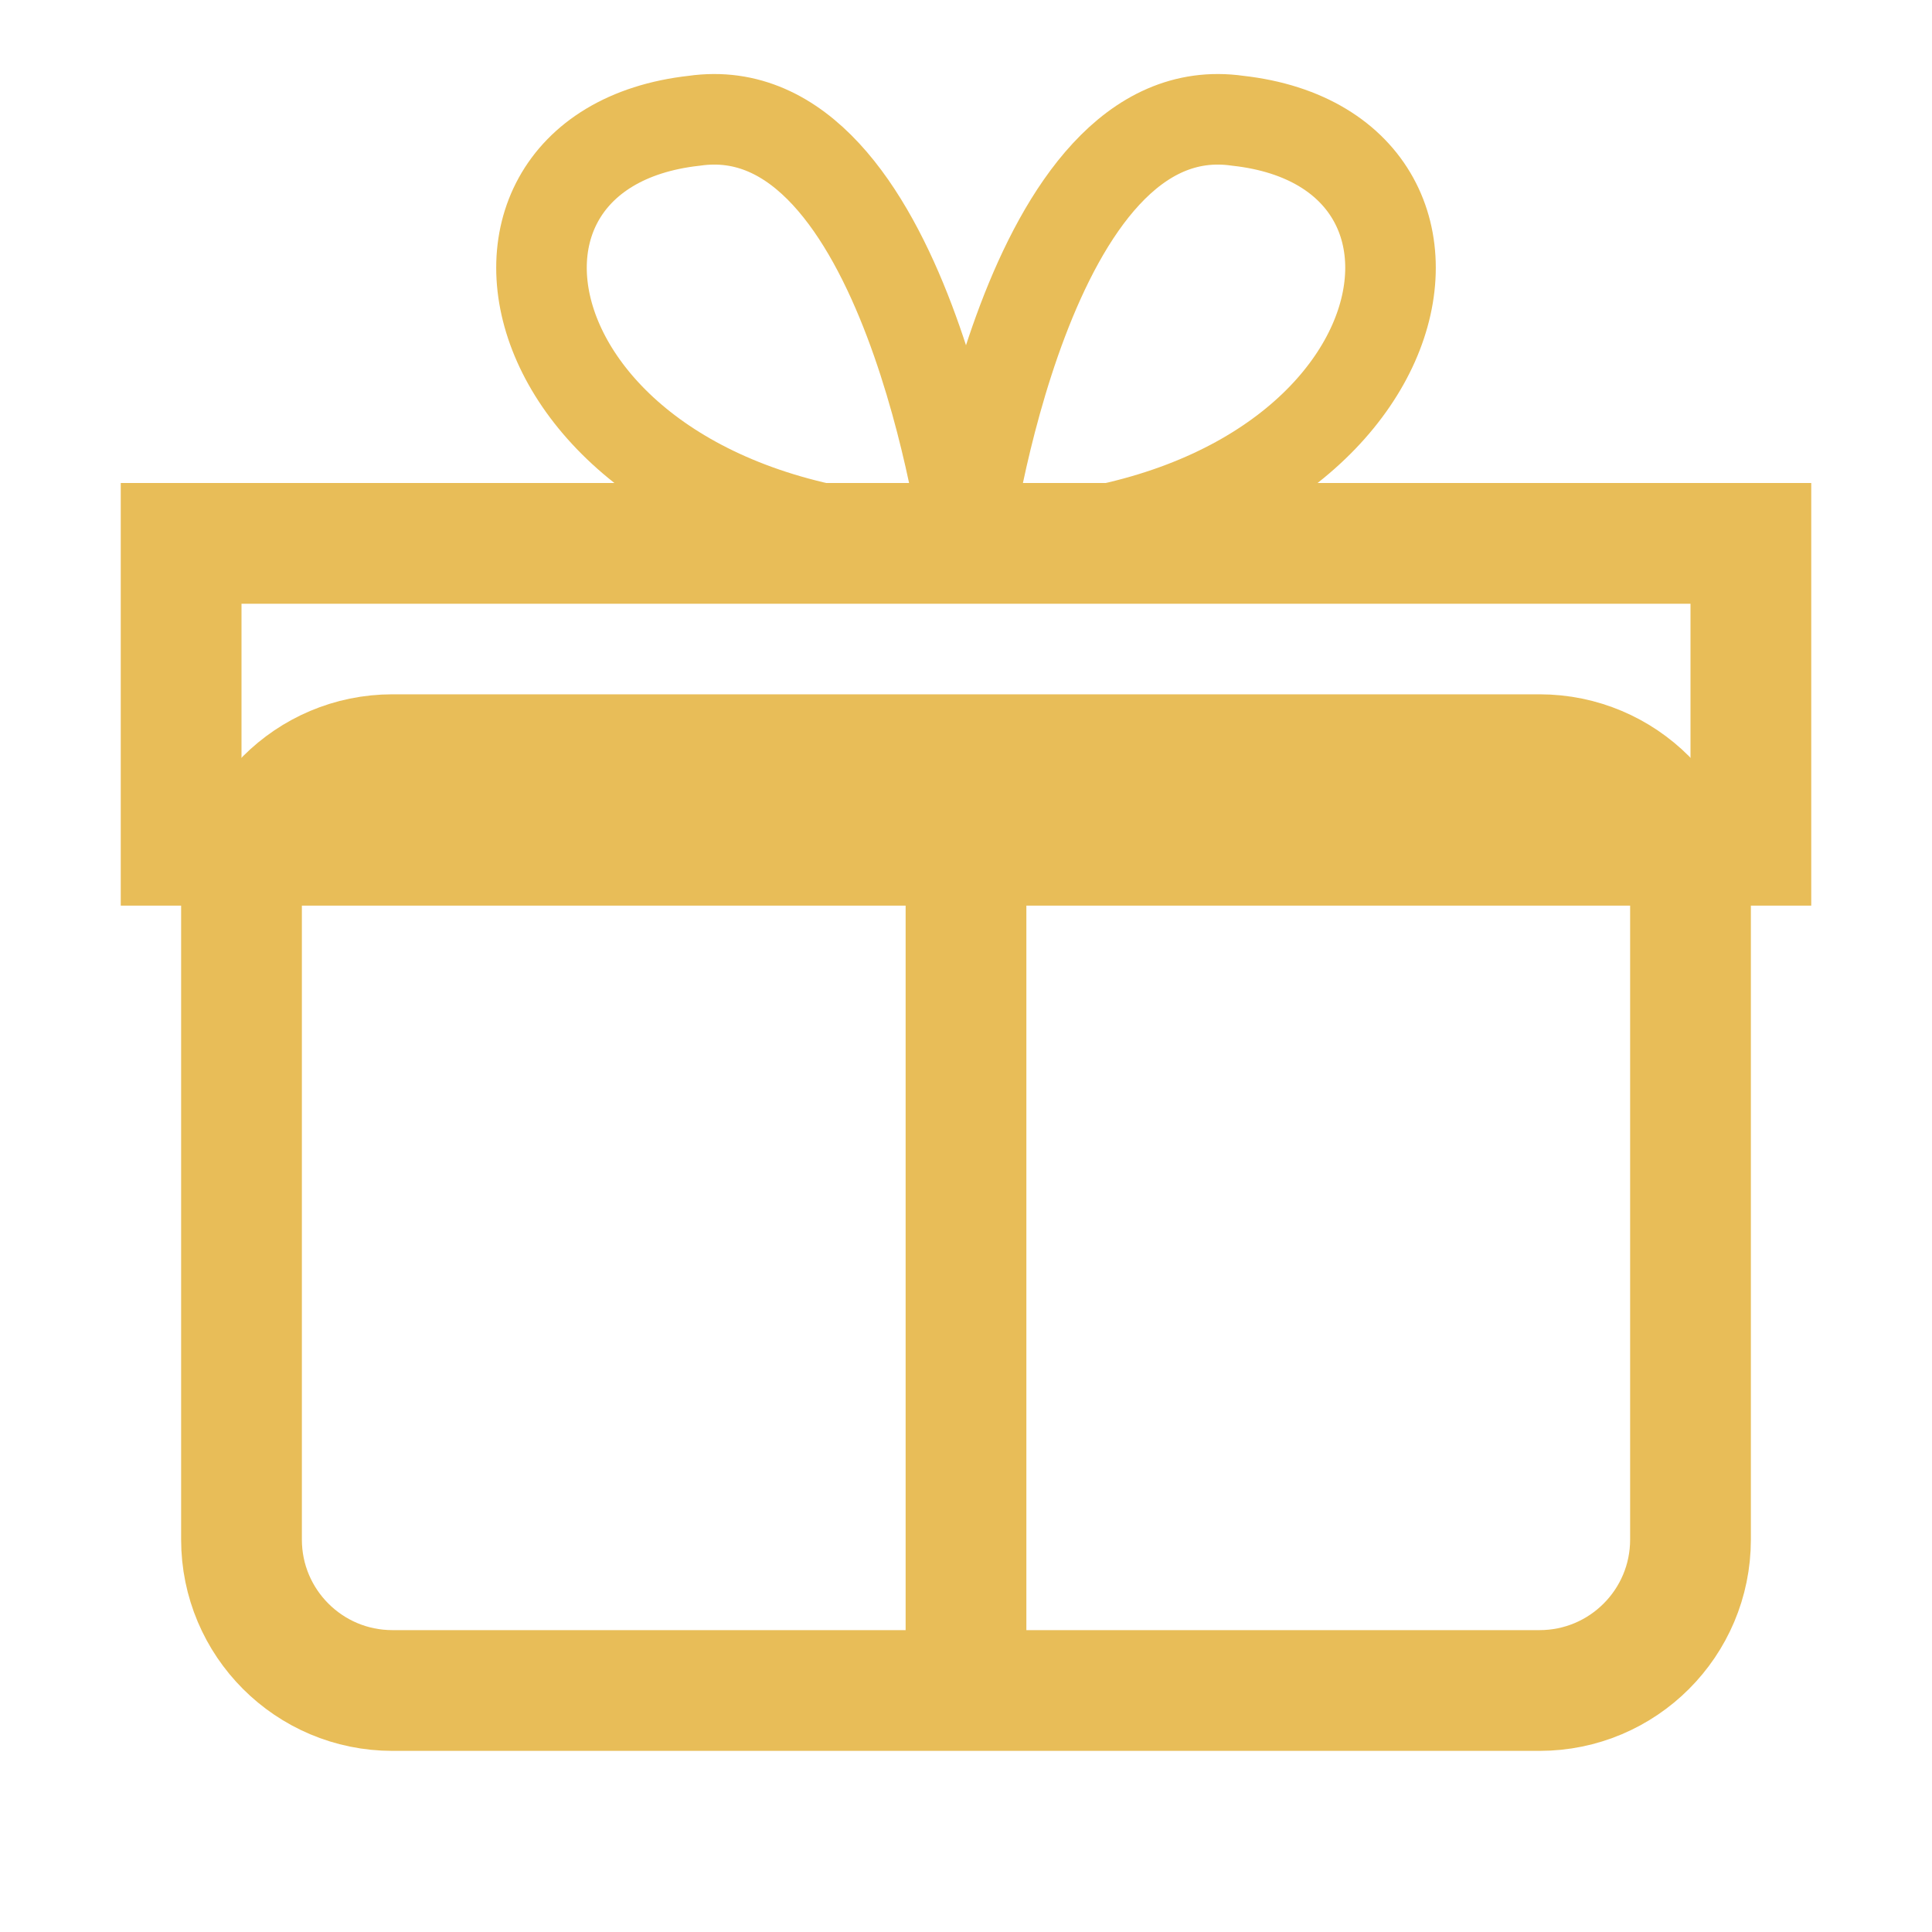
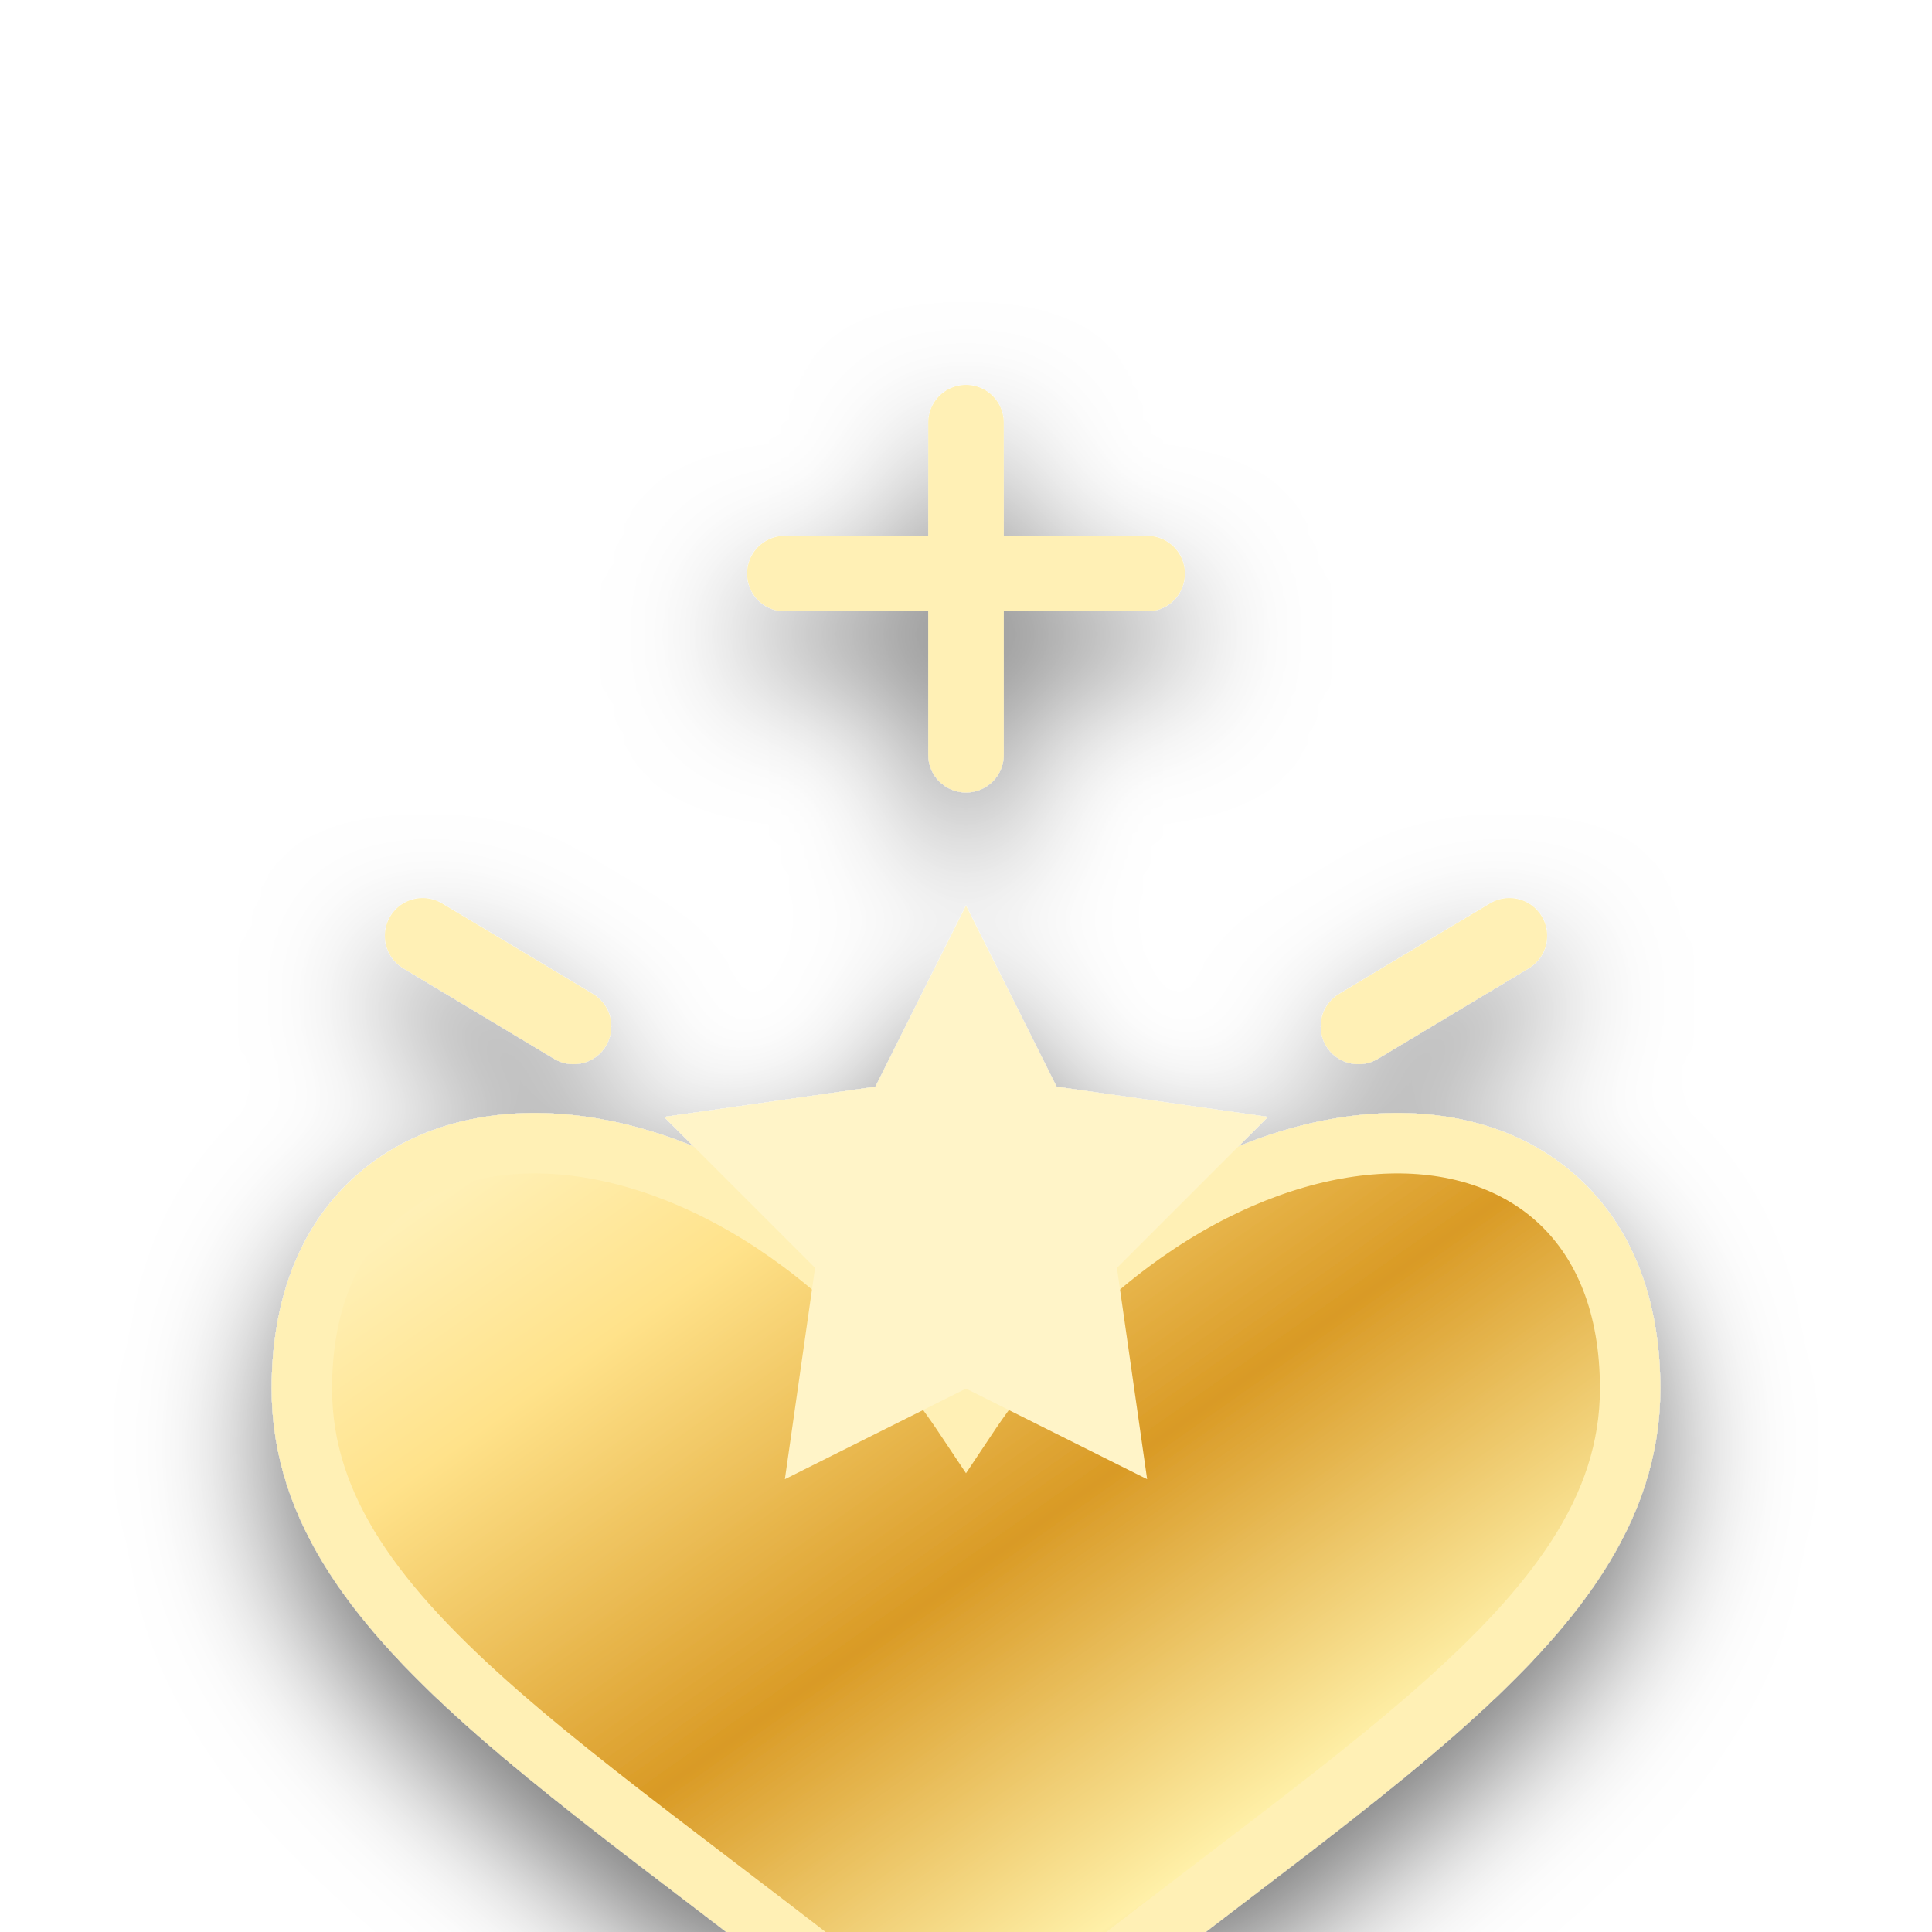
- <svg xmlns="http://www.w3.org/2000/svg" viewBox="0 0 64 64">
-   <rect x="8" y="25" width="48" height="31" rx="5" fill="none" stroke="#e8bd58" stroke-width="4" />
-   <path d="M32 25v31M6 18h52v10H6z" fill="none" stroke="#e8bd58" stroke-width="4" />
-   <path d="M32 18c-15 0-18-13-9-14 7-1 9 14 9 14Zm0 0c15 0 18-13 9-14-7-1-9 14-9 14Z" fill="none" stroke="#e8bd58" stroke-width="3" />
+ <svg xmlns="http://www.w3.org/2000/svg" viewBox="0 0 64 64" width="128" height="128">
+   <defs>
+     <linearGradient id="gold" x1="0" y1="0" x2="1" y2="1">
+       <stop offset="0" stop-color="#fff8cf" />
+       <stop offset=".22" stop-color="#ffe28a" />
+       <stop offset=".48" stop-color="#d99a25" />
+       <stop offset=".72" stop-color="#fff0a8" />
+       <stop offset="1" stop-color="#9e560e" />
+     </linearGradient>
+     <linearGradient id="purple" x1="0" y1="0" x2="1" y2="1">
+       <stop stop-color="#c78aff" />
+       <stop offset=".4" stop-color="#7136a0" />
+       <stop offset="1" stop-color="#271044" />
+     </linearGradient>
+     <filter id="shadow" x="-30%" y="-30%" width="160%" height="170%">
+       <feGaussianBlur in="SourceAlpha" stdDeviation="2.2" />
+       <feOffset dy="2" />
+       <feComponentTransfer>
+         <feFuncA type="linear" slope=".55" />
+       </feComponentTransfer>
+       <feMerge>
+         <feMergeNode />
+         <feMergeNode in="SourceGraphic" />
+       </feMerge>
+     </filter>
+     <radialGradient id="shine">
+       <stop stop-color="#fff" stop-opacity=".75" />
+       <stop offset="1" stop-color="#fff" stop-opacity="0" />
+     </radialGradient>
+   </defs>
+   <g filter="url(#shadow)">
+     <path d="M32 47c-8-12-22-12-22-1 0 8 10 13 22 23 12-10 22-15 22-23 0-11-14-11-22 1Z" fill="url(#gold)" />
+     <path d="M32 47c-8-12-22-12-22-1 0 8 10 13 22 23 12-10 22-15 22-23 0-11-14-11-22 1Z" fill="none" stroke="#fff0b5" stroke-width="2" />
+     <path d="M32 14v11M26 19h12M14 31l5 3M50 31l-5 3" stroke="#fff0b5" stroke-width="2.5" stroke-linecap="round" />
+     <path d="m32 30 3 6 7 1-5 5 1 7-6-3-6 3 1-7-5-5 7-1Z" fill="#fff4c8" />
+   </g>
+   <ellipse cx="19" cy="12" rx="9" ry="4" fill="url(#shine)" opacity=".8" />
</svg>
